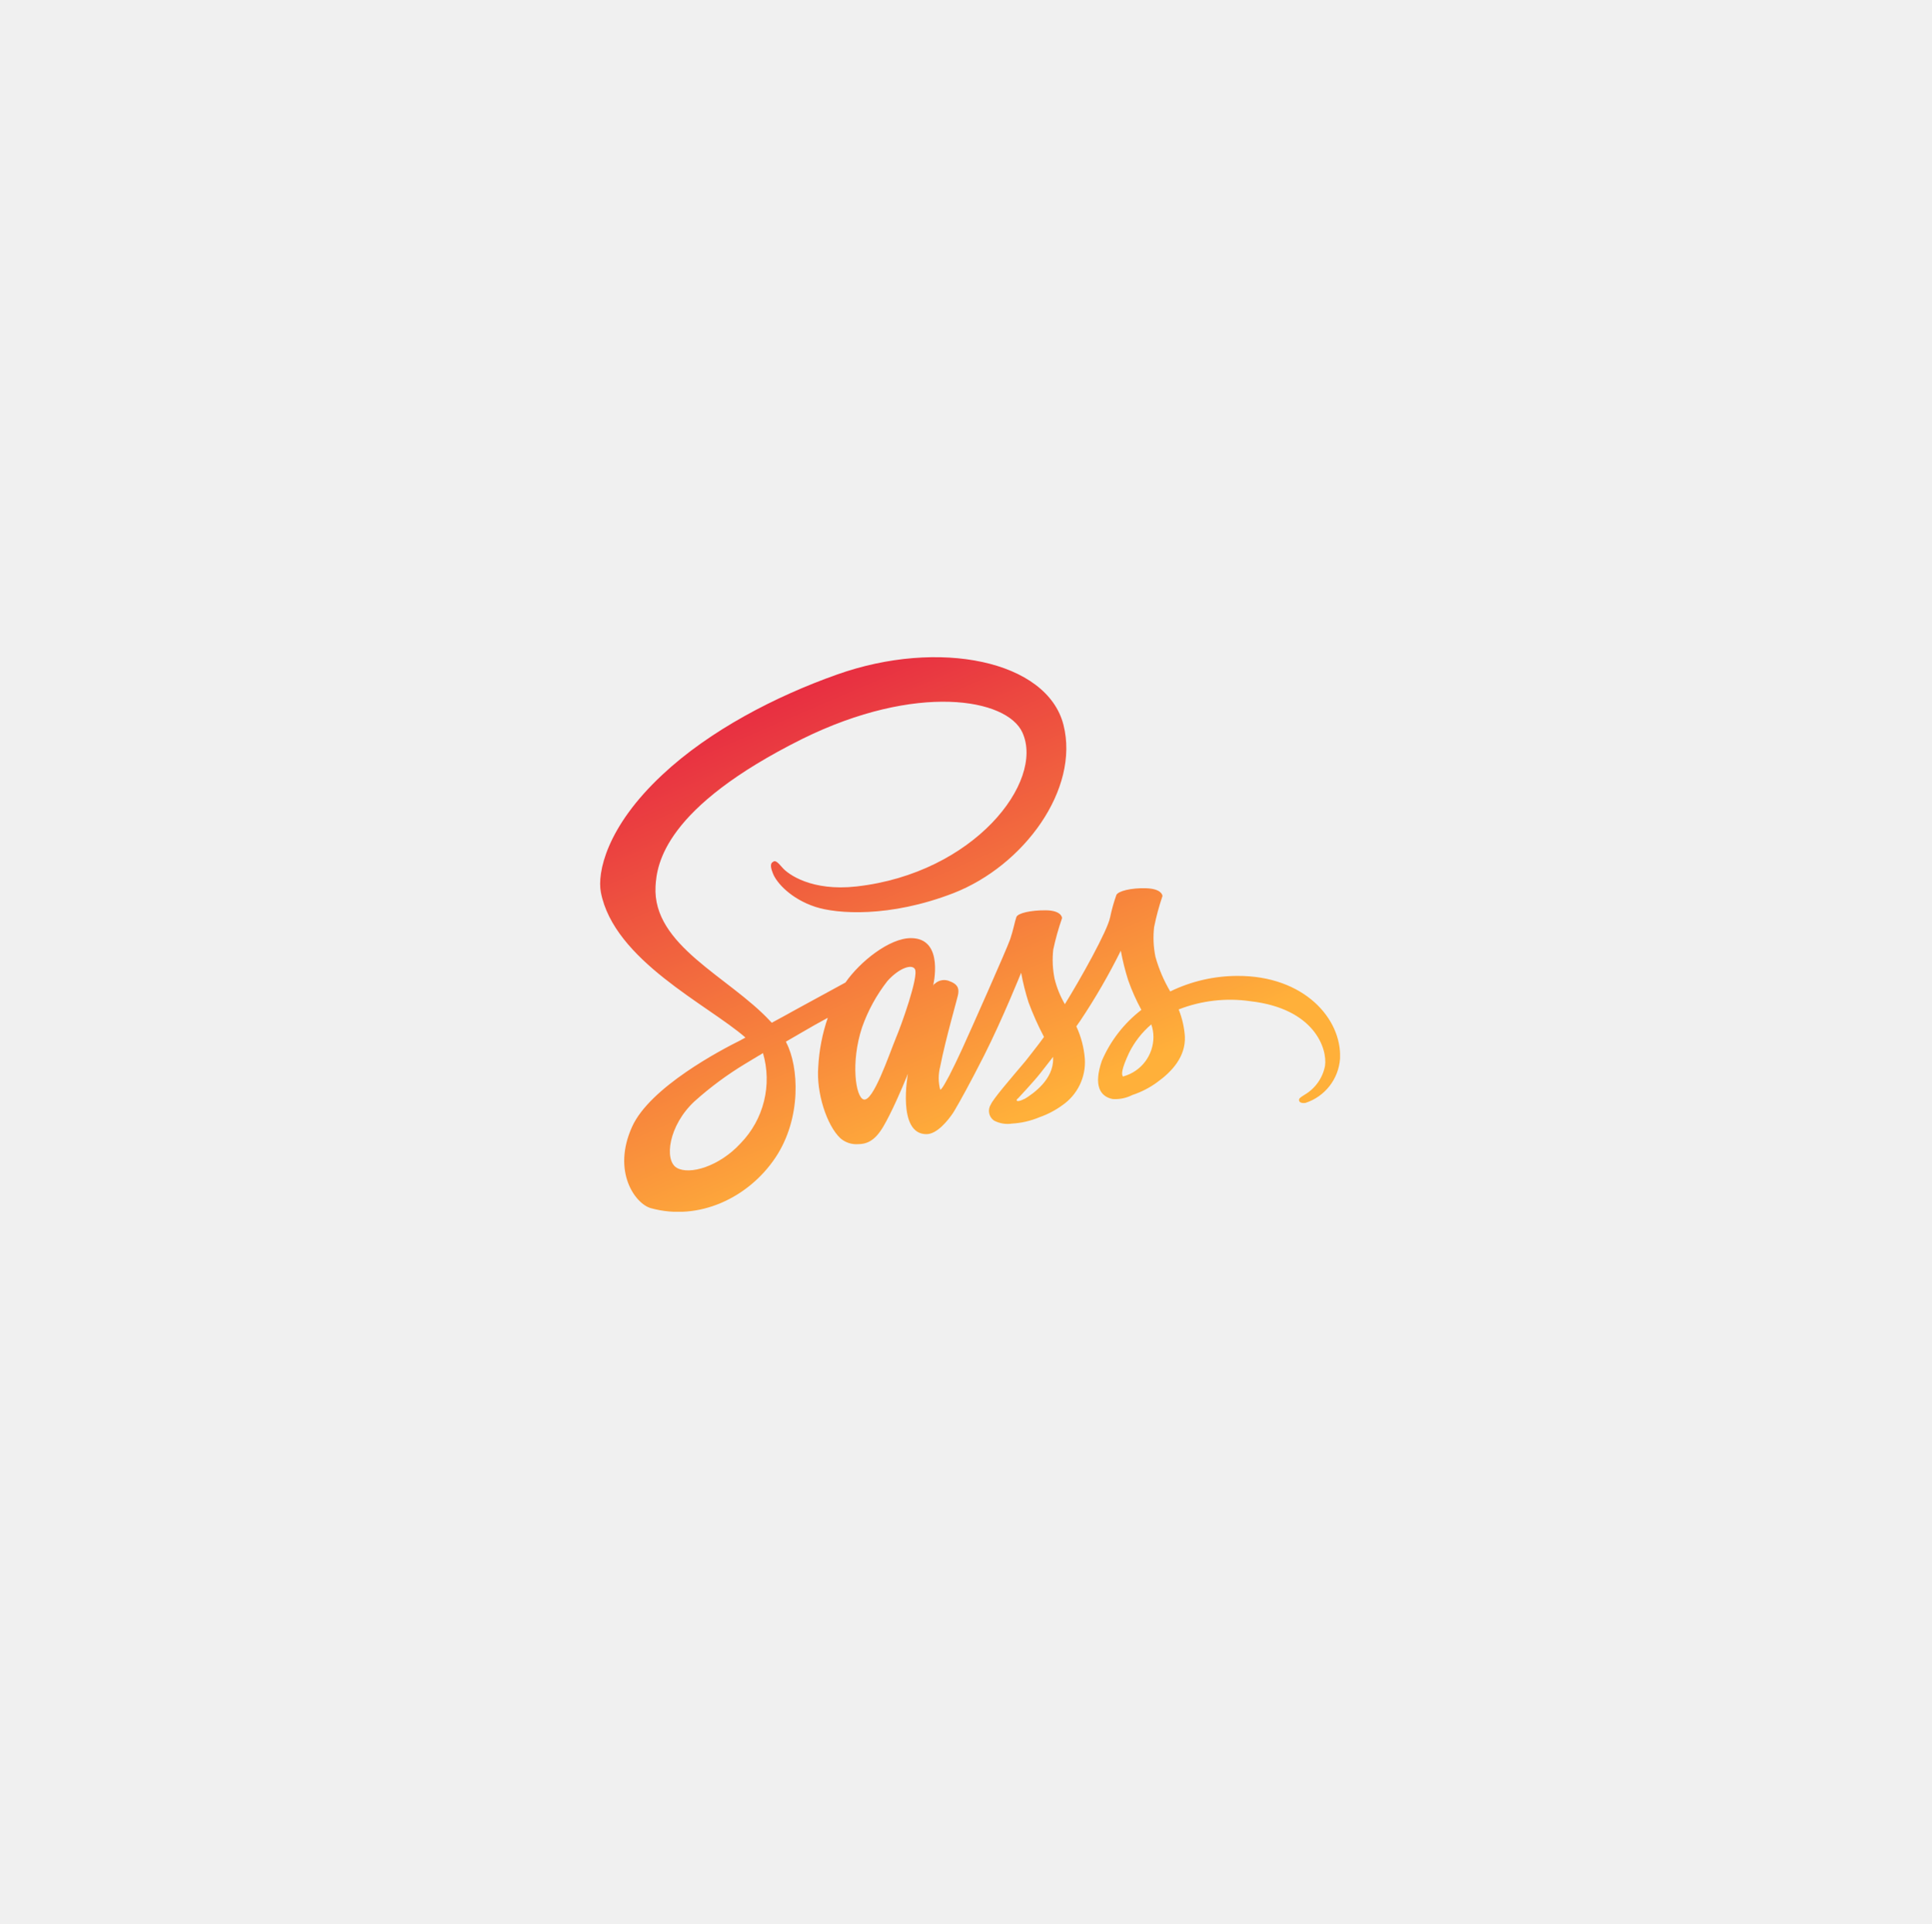
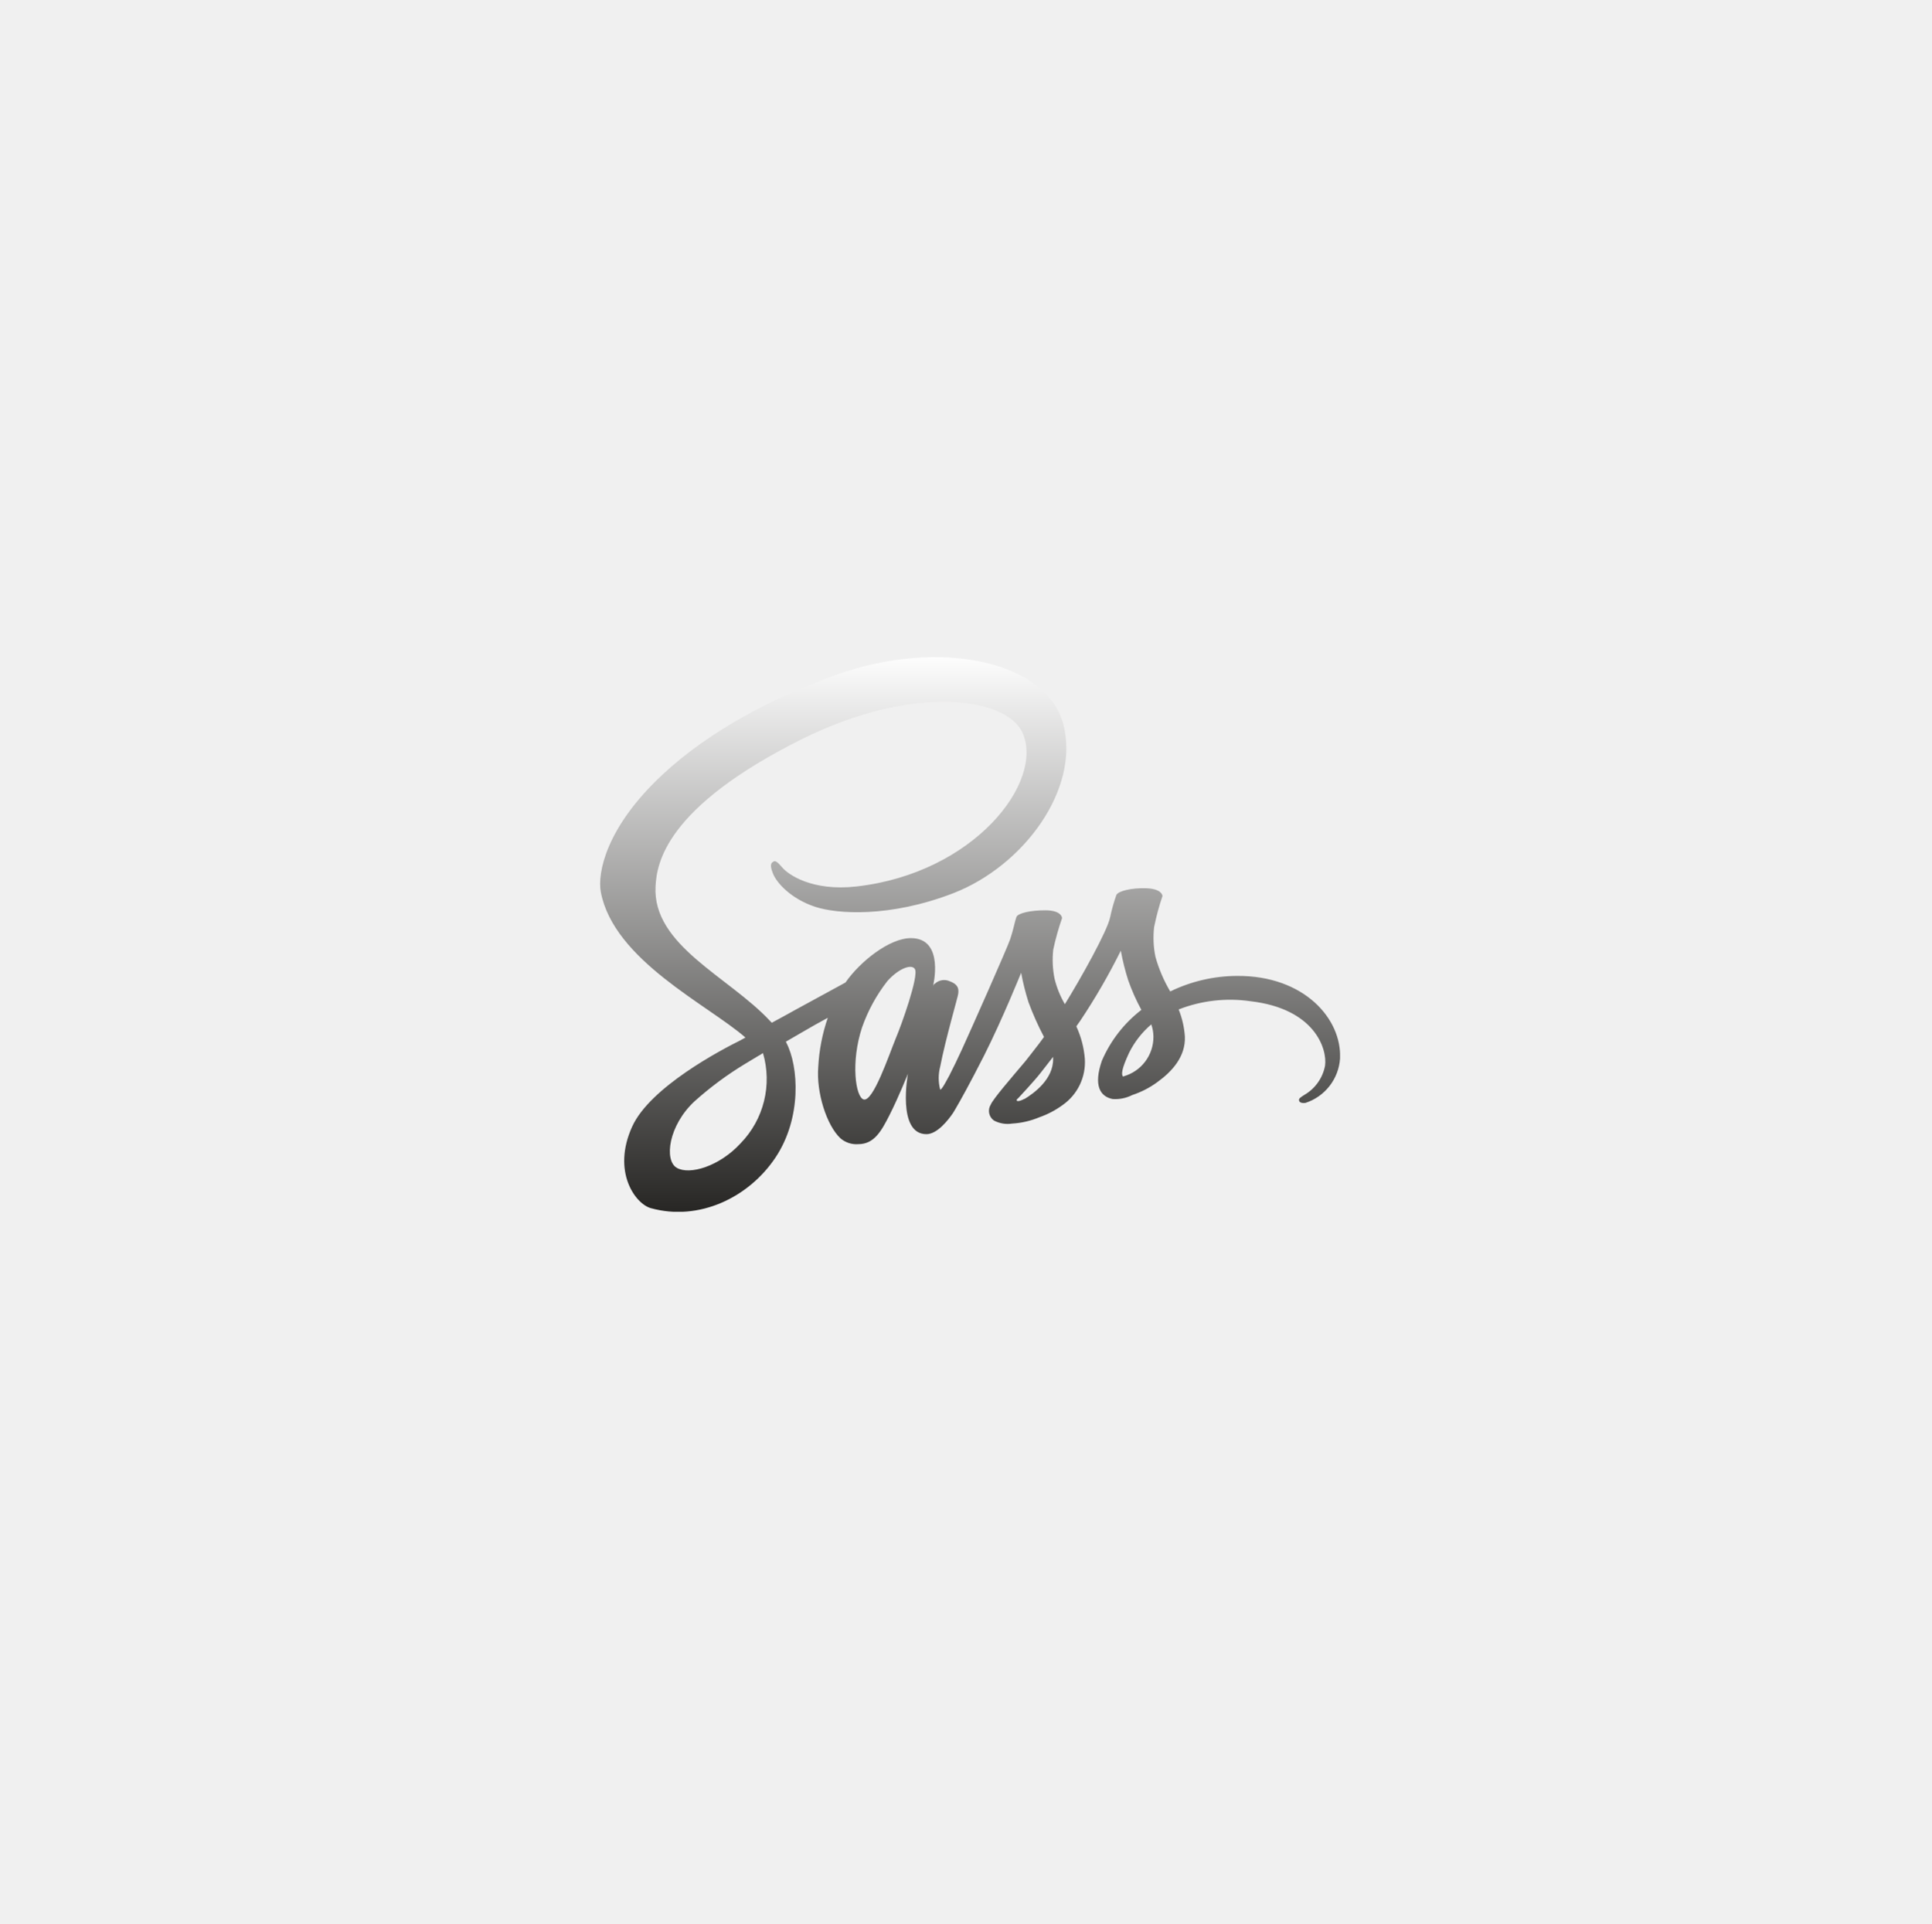
<svg xmlns="http://www.w3.org/2000/svg" width="261" height="260" viewBox="0 0 261 260" fill="none">
  <defs>
-     <linearGradient id="myGradient" gradientTransform="rotate(60)">
-       <stop offset="0%" stop-color="#e21143" />
-       <stop offset="100%" stop-color="#ffb03a" />
+     <linearGradient id="myGradient" gradientTransform="rotate(90)">
+       <stop offset="0%" stop-color="#FDFDFD" />
+       <stop offset="100%" stop-color="#272624" />
    </linearGradient>
  </defs>
  <g clip-path="url(#clip0_303_17215)">
    <path d="M167.214 131.912C164.075 131.918 160.977 132.636 158.154 134.012C157.284 132.543 156.612 130.966 156.154 129.322C155.883 128.007 155.823 126.656 155.974 125.322C156.259 123.899 156.636 122.496 157.104 121.122C157.104 120.932 156.884 120.122 154.874 120.062C152.864 120.002 151.124 120.442 150.874 120.972C150.527 121.952 150.246 122.954 150.034 123.972C149.684 125.792 146.034 132.312 143.914 135.732C143.289 134.661 142.821 133.506 142.524 132.302C142.259 131.003 142.198 129.67 142.344 128.352C142.651 126.912 143.049 125.492 143.534 124.102C143.534 123.912 143.314 123.052 141.304 123.042C139.294 123.032 137.564 123.422 137.364 123.952C137.164 124.482 136.944 125.722 136.524 126.952C136.104 128.182 131.304 139.002 130.024 141.802C129.364 143.242 128.804 144.392 128.394 145.182C128.379 145.235 128.355 145.286 128.324 145.332L127.774 146.332C127.504 146.822 127.214 147.282 127.064 147.282C126.797 146.263 126.797 145.191 127.064 144.172C127.794 140.392 129.524 134.512 129.504 134.312C129.484 134.112 129.834 133.172 128.374 132.642C128.036 132.483 127.658 132.431 127.29 132.494C126.921 132.557 126.581 132.73 126.314 132.992C126.184 132.992 126.094 133.302 126.094 133.302C126.094 133.302 127.724 126.802 123.104 126.802C120.214 126.802 116.234 129.962 114.264 132.802L107.534 136.472C106.464 137.072 105.344 137.682 104.304 138.242C104.234 138.172 104.164 138.082 104.084 138.012C98.495 132.002 88.165 127.802 88.594 119.802C88.764 116.802 89.764 109.172 108.454 99.862C123.834 92.282 136.104 94.382 138.184 99.032C141.184 105.682 131.634 118.032 115.744 119.822C109.674 120.502 106.494 118.162 105.744 117.282C104.994 116.402 104.744 116.282 104.464 116.502C103.954 116.772 104.284 117.592 104.464 118.072C104.944 119.312 106.894 121.502 110.204 122.582C113.124 123.532 120.204 124.062 128.834 120.732C138.404 117.012 145.934 106.652 143.724 97.972C141.514 89.292 126.904 86.272 113.104 91.182C104.854 94.102 95.945 98.702 89.534 104.702C81.915 111.802 80.704 118.012 81.204 120.602C82.975 129.802 95.665 135.802 100.744 140.242L100.054 140.622C97.514 141.882 87.835 146.942 85.424 152.302C82.684 158.362 85.855 162.712 87.954 163.302C94.484 165.112 101.184 161.862 104.784 156.492C108.384 151.122 107.944 144.142 106.274 140.942C106.265 140.89 106.241 140.841 106.204 140.802L108.204 139.642C109.504 138.872 110.784 138.162 111.874 137.572C111.135 139.717 110.701 141.956 110.584 144.222C110.304 147.652 111.714 152.112 113.584 153.862C113.915 154.147 114.3 154.364 114.715 154.5C115.131 154.635 115.569 154.687 116.004 154.652C118.154 154.652 119.124 152.862 120.204 150.742C121.514 148.152 122.704 145.132 122.704 145.132C122.704 145.132 121.184 153.302 125.204 153.302C126.664 153.302 128.144 151.402 128.804 150.432L128.914 150.252L129.144 149.862C129.734 148.862 131.044 146.522 133.004 142.662C135.524 137.662 138.004 131.482 138.004 131.482C138.253 132.835 138.587 134.171 139.004 135.482C139.598 137.086 140.296 138.649 141.094 140.162C140.504 140.982 140.144 141.432 140.144 141.432C139.664 142.052 139.144 142.732 138.584 143.432C136.584 145.802 134.224 148.522 133.894 149.312C133.678 149.658 133.602 150.075 133.684 150.475C133.766 150.875 133.999 151.229 134.334 151.462C135.083 151.857 135.938 152.001 136.774 151.872C138.04 151.799 139.285 151.511 140.454 151.022C141.584 150.628 142.649 150.069 143.614 149.362C144.606 148.667 145.403 147.73 145.928 146.639C146.453 145.548 146.69 144.34 146.614 143.132C146.497 141.608 146.107 140.118 145.464 138.732C145.644 138.482 145.804 138.222 145.994 137.972C148.021 134.936 149.852 131.772 151.474 128.502C151.723 129.855 152.057 131.191 152.474 132.502C152.959 133.881 153.555 135.219 154.254 136.502C151.917 138.302 150.078 140.671 148.914 143.382C147.764 146.712 148.664 148.212 150.364 148.552C151.284 148.617 152.203 148.43 153.024 148.012C154.236 147.614 155.376 147.026 156.404 146.272C158.404 144.832 160.244 142.822 160.134 140.102C160.047 138.846 159.764 137.611 159.294 136.442C162.377 135.238 165.72 134.855 168.994 135.332C177.684 136.332 179.404 141.782 179.074 144.062C178.92 144.873 178.593 145.641 178.117 146.315C177.641 146.99 177.027 147.555 176.314 147.972C175.714 148.352 175.514 148.482 175.564 148.752C175.614 149.022 175.934 149.142 176.444 149.072C177.727 148.65 178.855 147.857 179.685 146.792C180.515 145.727 181.009 144.439 181.104 143.092C181.364 137.722 176.254 131.862 167.214 131.912ZM100.104 154.522C97.215 157.672 93.195 158.852 91.465 157.852C89.734 156.852 90.335 152.132 93.874 148.852C95.985 146.959 98.268 145.268 100.694 143.802L102.484 142.722L102.684 142.612L103.114 142.342C103.735 144.457 103.783 146.699 103.254 148.838C102.726 150.978 101.639 152.939 100.104 154.522ZM121.104 140.242C120.104 142.692 118.004 148.952 116.724 148.612C115.624 148.312 114.954 143.562 116.504 138.872C117.296 136.613 118.452 134.499 119.924 132.612C121.494 130.852 123.224 130.272 123.644 130.982C124.214 131.912 121.764 138.712 121.104 140.242ZM138.444 148.532C138.024 148.752 137.614 148.902 137.444 148.792C137.274 148.682 137.624 148.422 137.624 148.422C137.624 148.422 139.804 146.092 140.624 145.032C141.114 144.402 141.694 143.672 142.324 142.852V143.092C142.394 145.882 139.684 147.802 138.484 148.532H138.444ZM151.814 145.532C151.504 145.312 151.554 144.532 152.594 142.302C153.324 140.832 154.345 139.526 155.594 138.462C155.783 139.002 155.881 139.57 155.884 140.142C155.888 141.35 155.496 142.526 154.769 143.49C154.041 144.455 153.017 145.154 151.854 145.482L151.814 145.532Z" fill="url('#myGradient')" />
  </g>
  <defs>
    <filter id="filter0_d_303_17215" x="0.724" y="0" width="260" height="260" filterUnits="userSpaceOnUse" color-interpolation-filters="sRGB">
      <feFlood flood-opacity="0" result="BackgroundImageFix" />
      <feColorMatrix in="SourceAlpha" type="matrix" values="0 0 0 0 0 0 0 0 0 0 0 0 0 0 0 0 0 0 127 0" result="hardAlpha" />
      <feOffset dy="4" />
      <feGaussianBlur stdDeviation="20" />
      <feComposite in2="hardAlpha" operator="out" />
      <feColorMatrix type="matrix" values="0 0 0 0 0.037 0 0 0 0 0.035 0 0 0 0 0.048 0 0 0 0.1 0" />
      <feBlend mode="normal" in2="BackgroundImageFix" result="effect1_dropShadow_303_17215" />
      <feBlend mode="normal" in="SourceGraphic" in2="effect1_dropShadow_303_17215" result="shape" />
    </filter>
    <clipPath id="clip0_303_17215">
      <rect width="100" height="74.99" fill="white" transform="translate(81.1045 88.802)" />
    </clipPath>
  </defs>
</svg>
